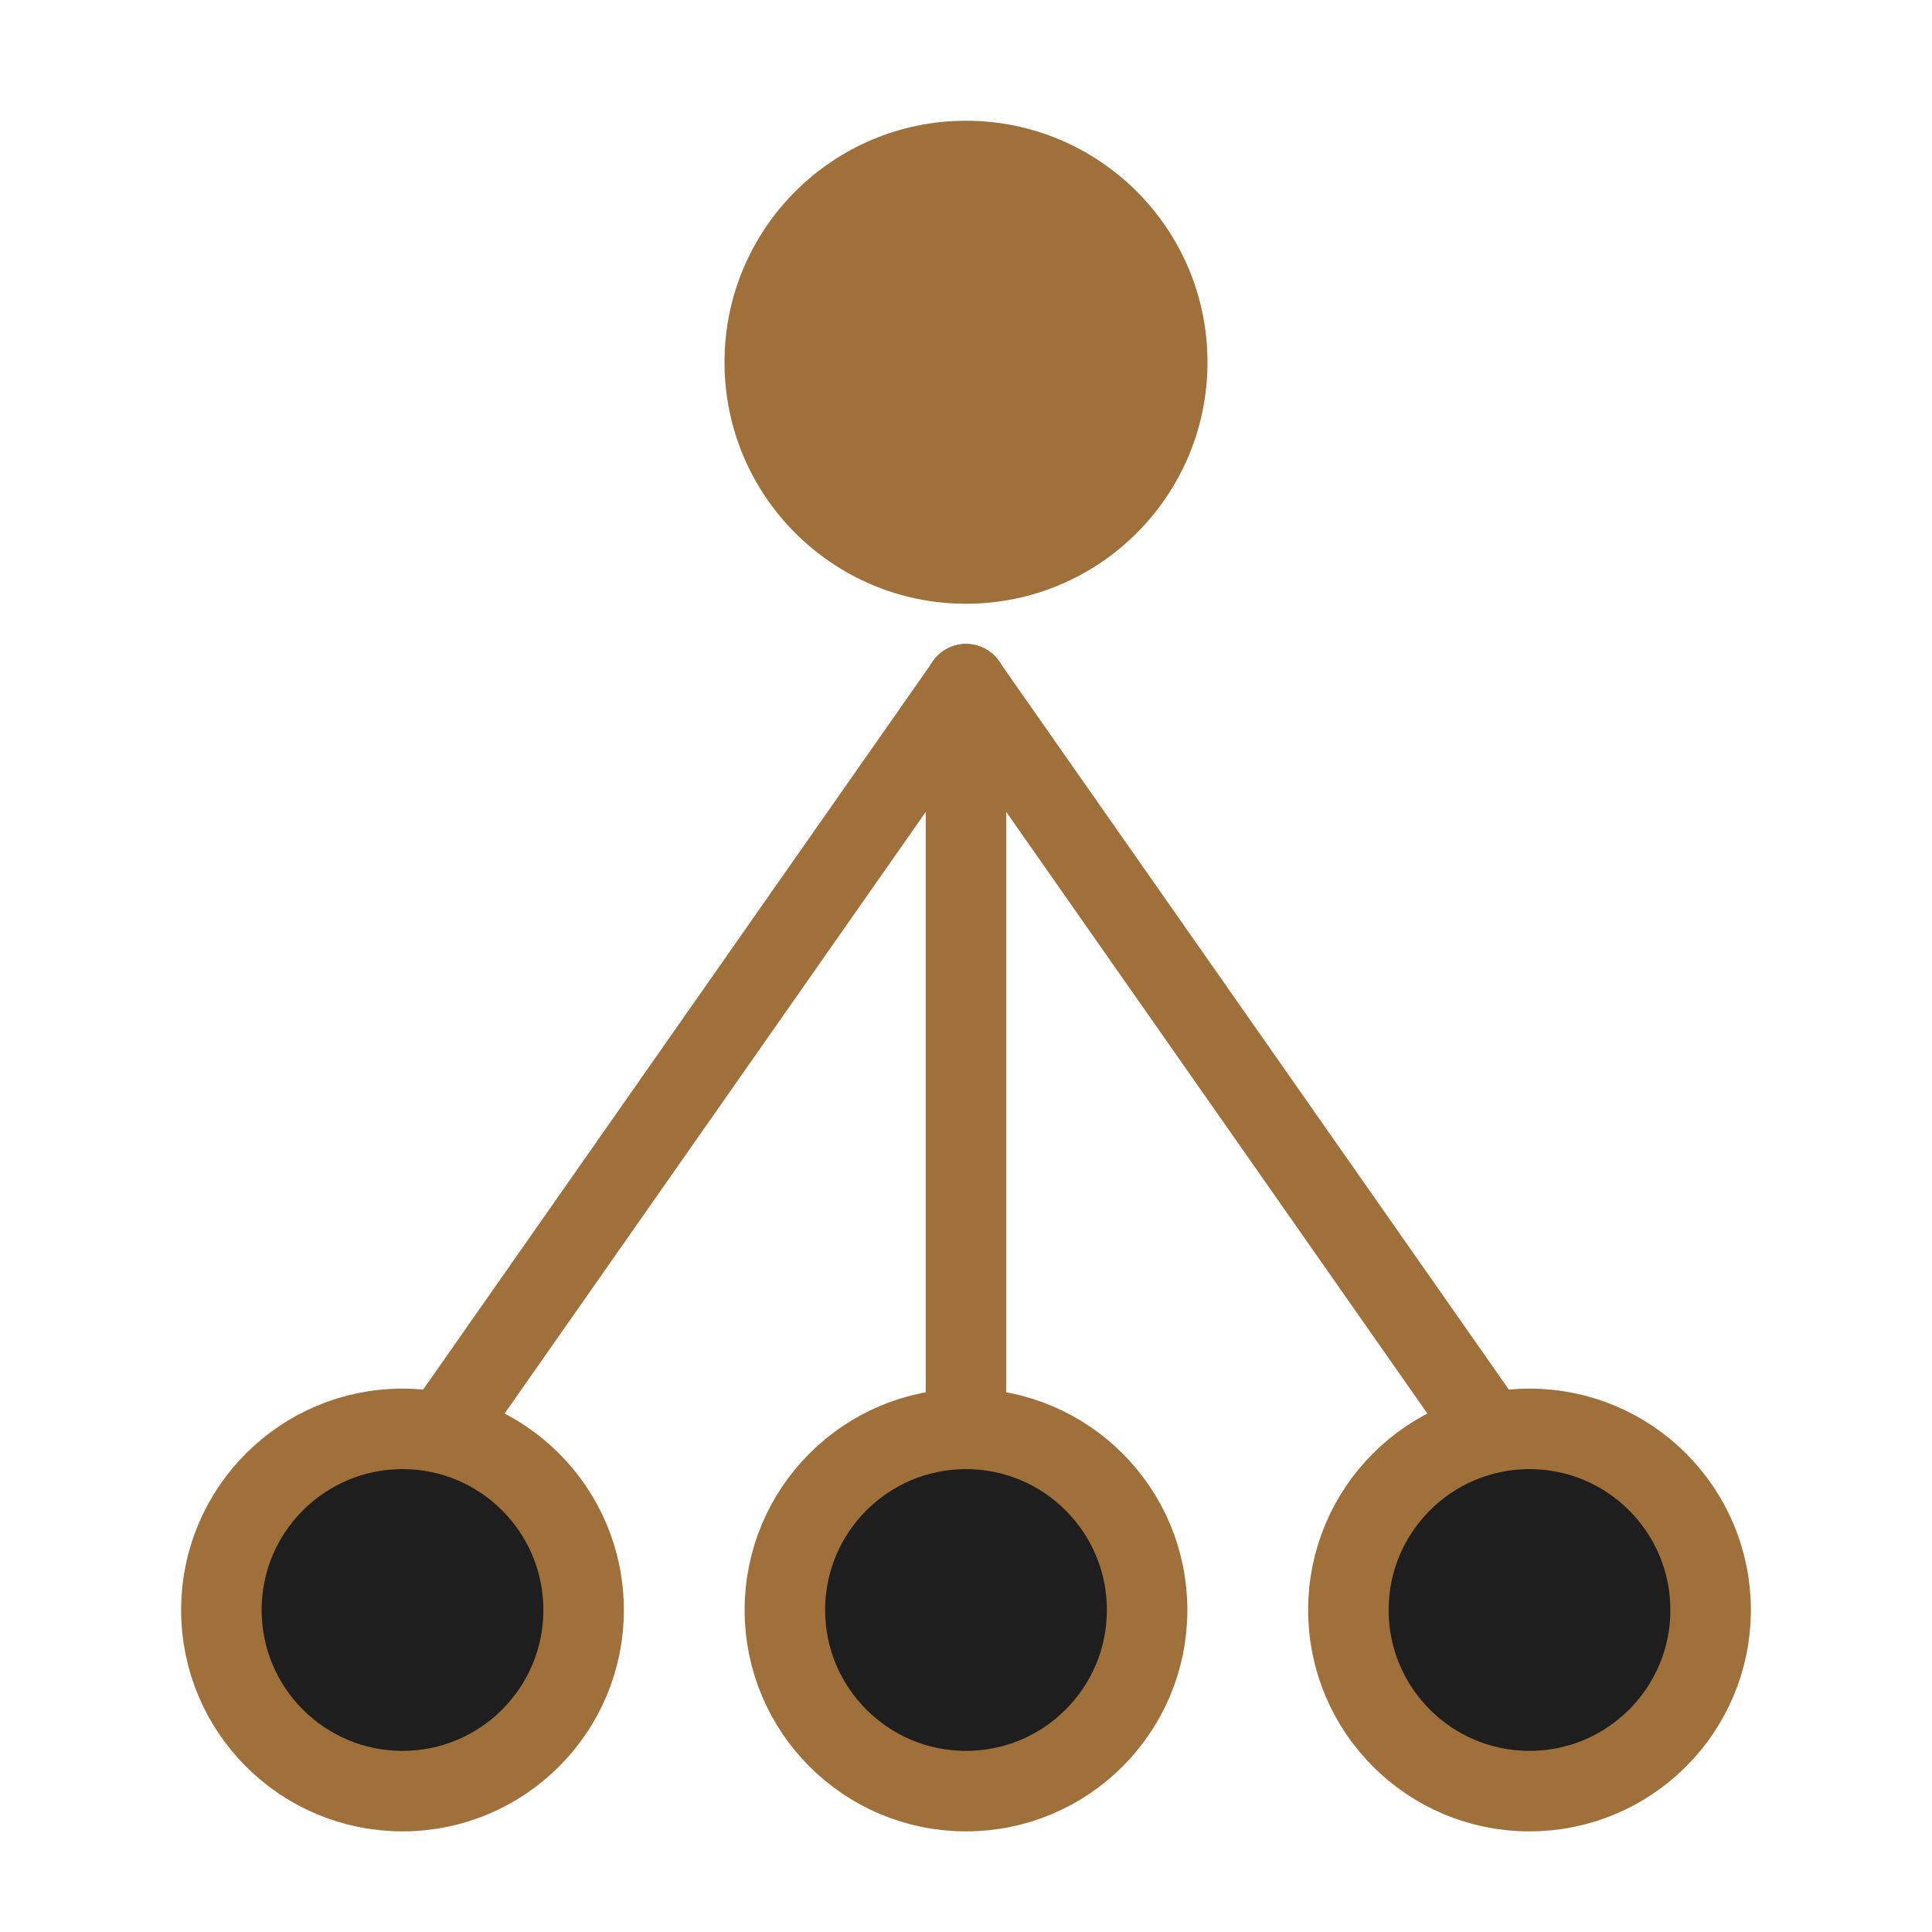
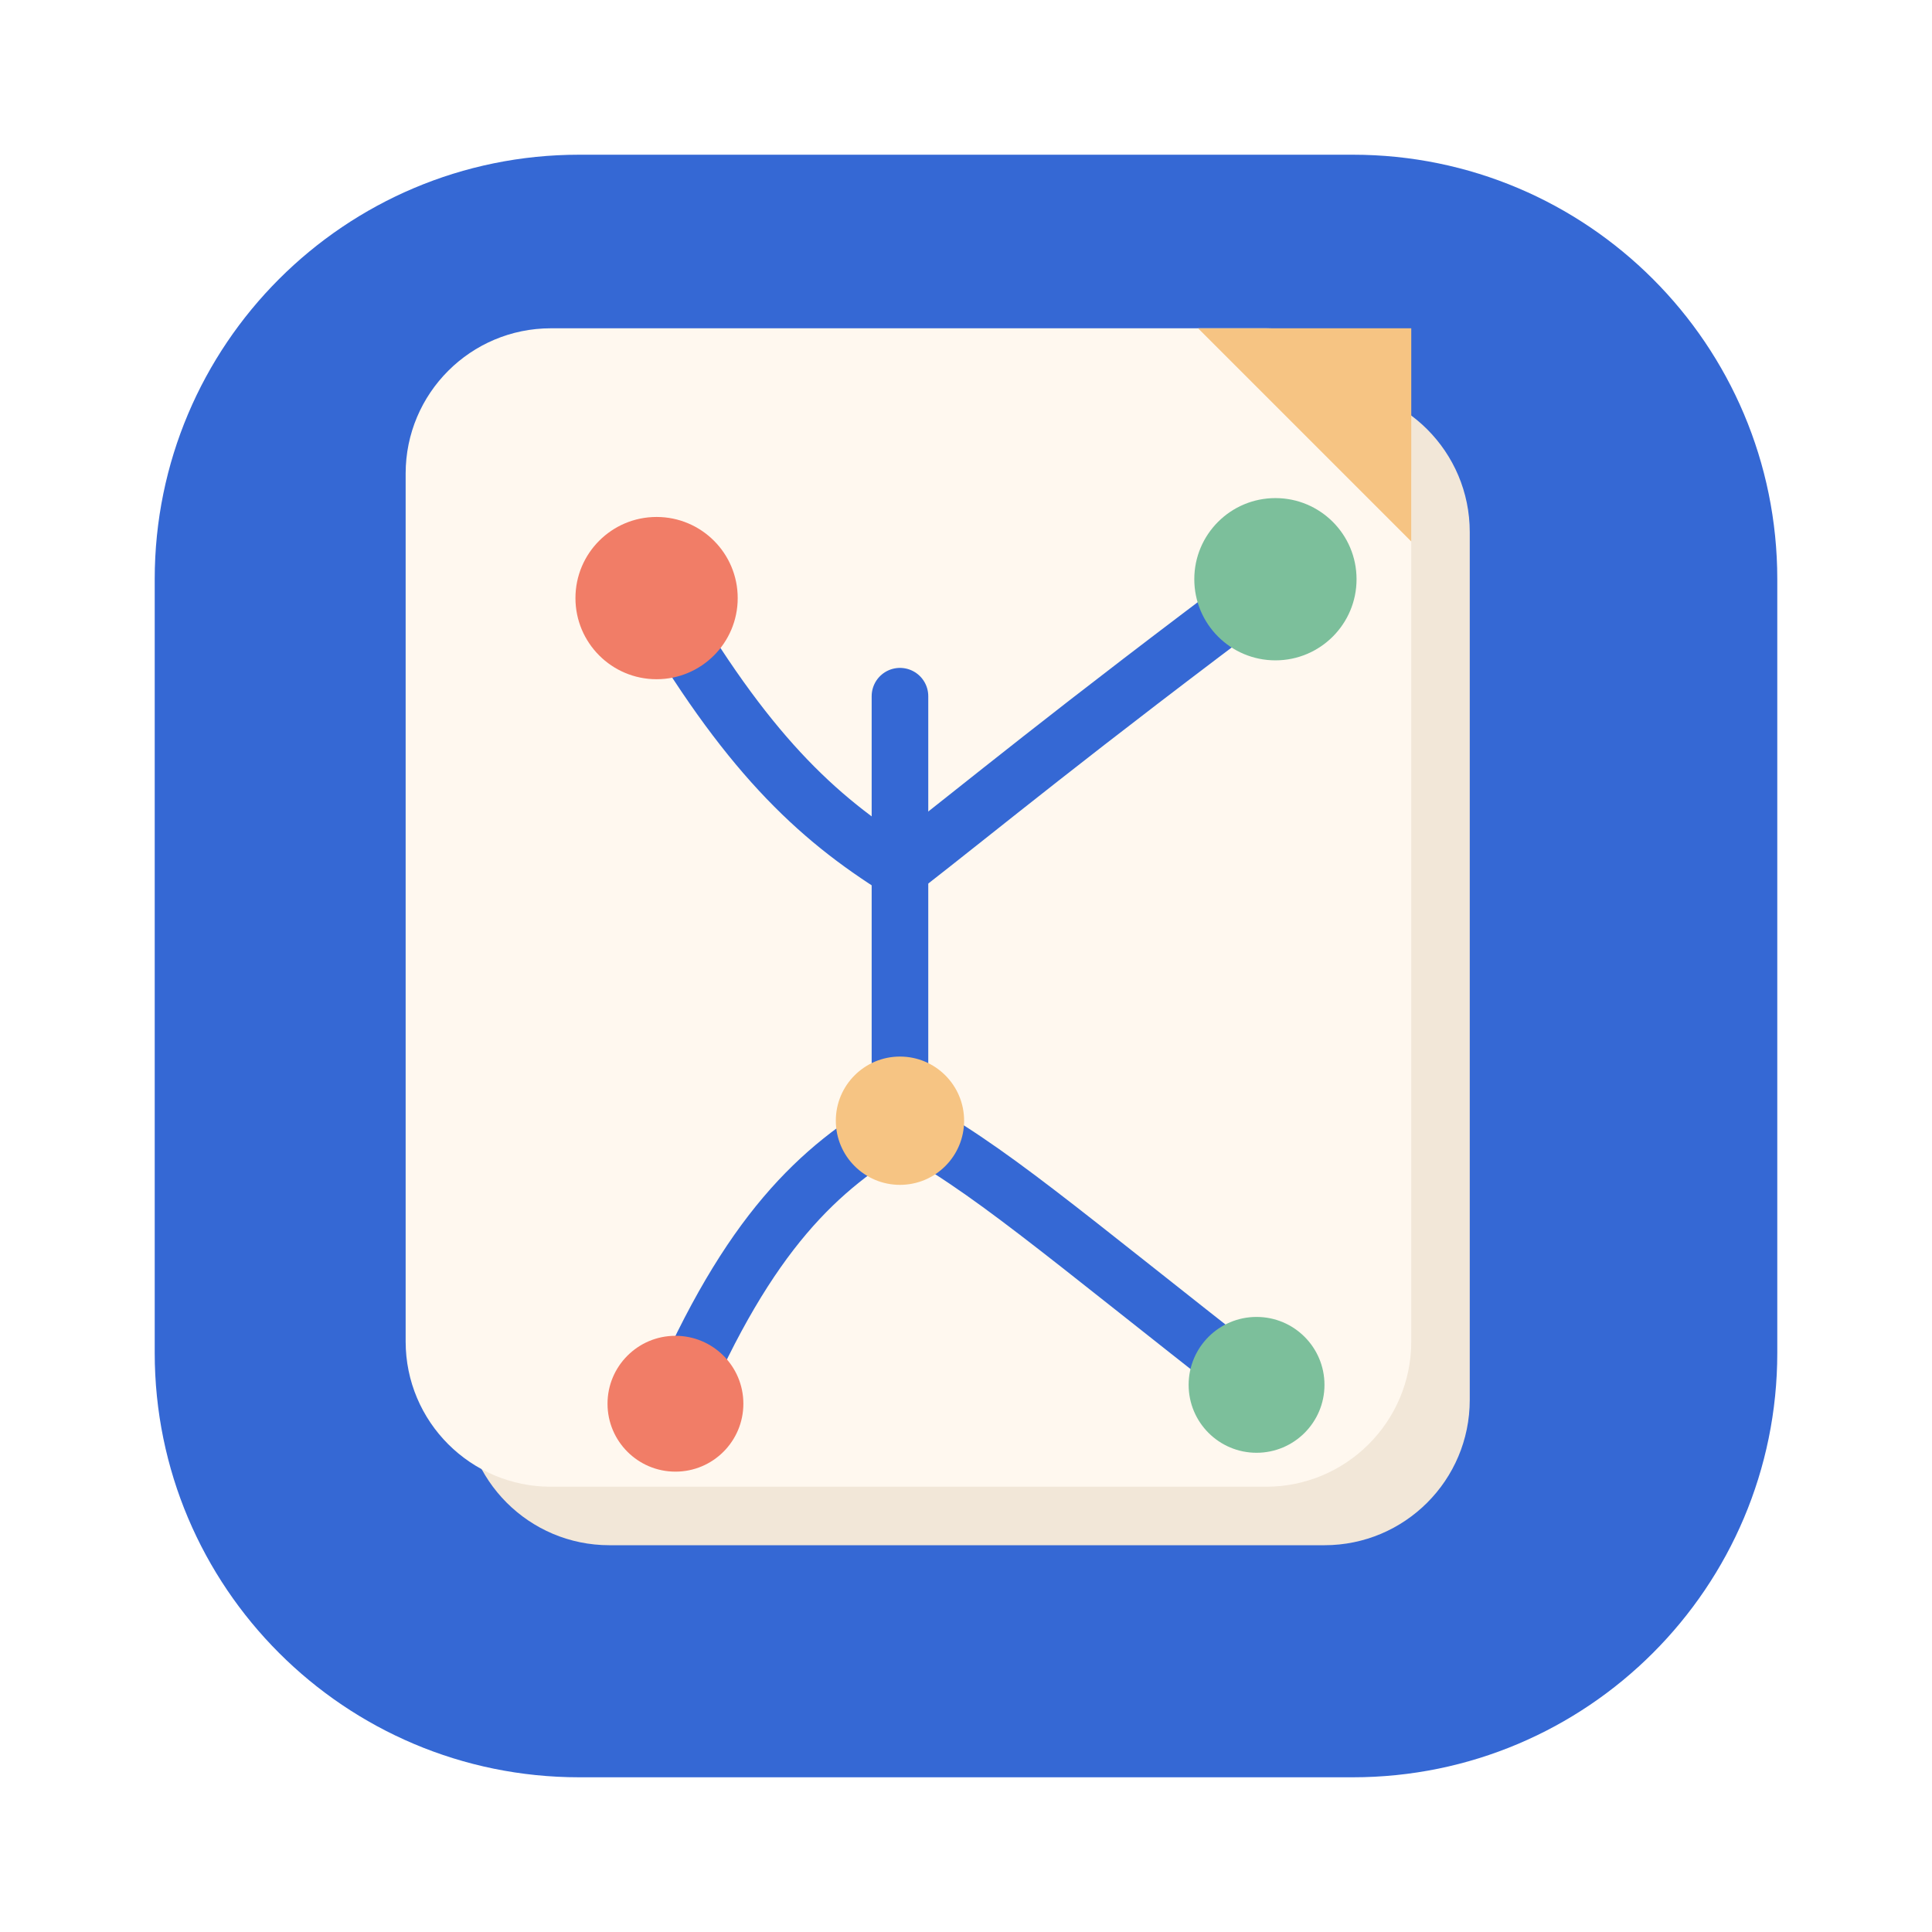
- <svg xmlns="http://www.w3.org/2000/svg" viewBox="0 0 48 48" width="48" height="48">
-   <path d="M24 17 L10 37" stroke="#A0703A" stroke-width="2" stroke-linecap="round" fill="none" />
-   <path d="M24 17 L24 37" stroke="#A0703A" stroke-width="2" stroke-linecap="round" fill="none" />
-   <path d="M24 17 L38 37" stroke="#A0703A" stroke-width="2" stroke-linecap="round" fill="none" />
-   <circle cx="24" cy="9" r="6" fill="#A0703A" />
-   <circle cx="10" cy="40" r="4.5" fill="#1E1E1E" stroke="#A0703A" stroke-width="2" />
-   <circle cx="24" cy="40" r="4.5" fill="#1E1E1E" stroke="#A0703A" stroke-width="2" />
-   <circle cx="38" cy="40" r="4.5" fill="#1E1E1E" stroke="#A0703A" stroke-width="2" />
+ <svg xmlns="http://www.w3.org/2000/svg" viewBox="0 0 1024 1024" width="1024" height="1024">
+   <rect x="82" y="82" width="860" height="860" rx="225" fill="#3568D4" />
+   <rect x="246" y="205" width="533" height="614" rx="77" fill="#F2E7D8" />
+   <rect x="215" y="174" width="533" height="614" rx="77" fill="#FFF8EF" />
+   <path d="M635 174H748V287Z" fill="#F6C483" />
+   <path d="M477 369V594" fill="none" stroke="#3568D4" stroke-linecap="round" stroke-linejoin="round" stroke-width="30" />
+   <path d="M477 461C432 433 395 398 348 317" fill="none" stroke="#3568D4" stroke-linecap="round" stroke-linejoin="round" stroke-width="30" />
+   <path d="M477 461C522 426 565 390 676 307" fill="none" stroke="#3568D4" stroke-linecap="round" stroke-linejoin="round" stroke-width="30" />
+   <path d="M477 594C434 619 397 653 358 744" fill="none" stroke="#3568D4" stroke-linecap="round" stroke-linejoin="round" stroke-width="30" />
+   <path d="M477 594C524 619 561 652 666 734" fill="none" stroke="#3568D4" stroke-linecap="round" stroke-linejoin="round" stroke-width="30" />
+   <circle cx="348" cy="317" r="43" fill="#F17D67" />
+   <circle cx="676" cy="307" r="43" fill="#7CBF9B" />
+   <circle cx="358" cy="744" r="36" fill="#F17D67" />
+   <circle cx="666" cy="734" r="36" fill="#7CBF9B" />
+   <circle cx="477" cy="594" r="34" fill="#F6C483" />
</svg>
